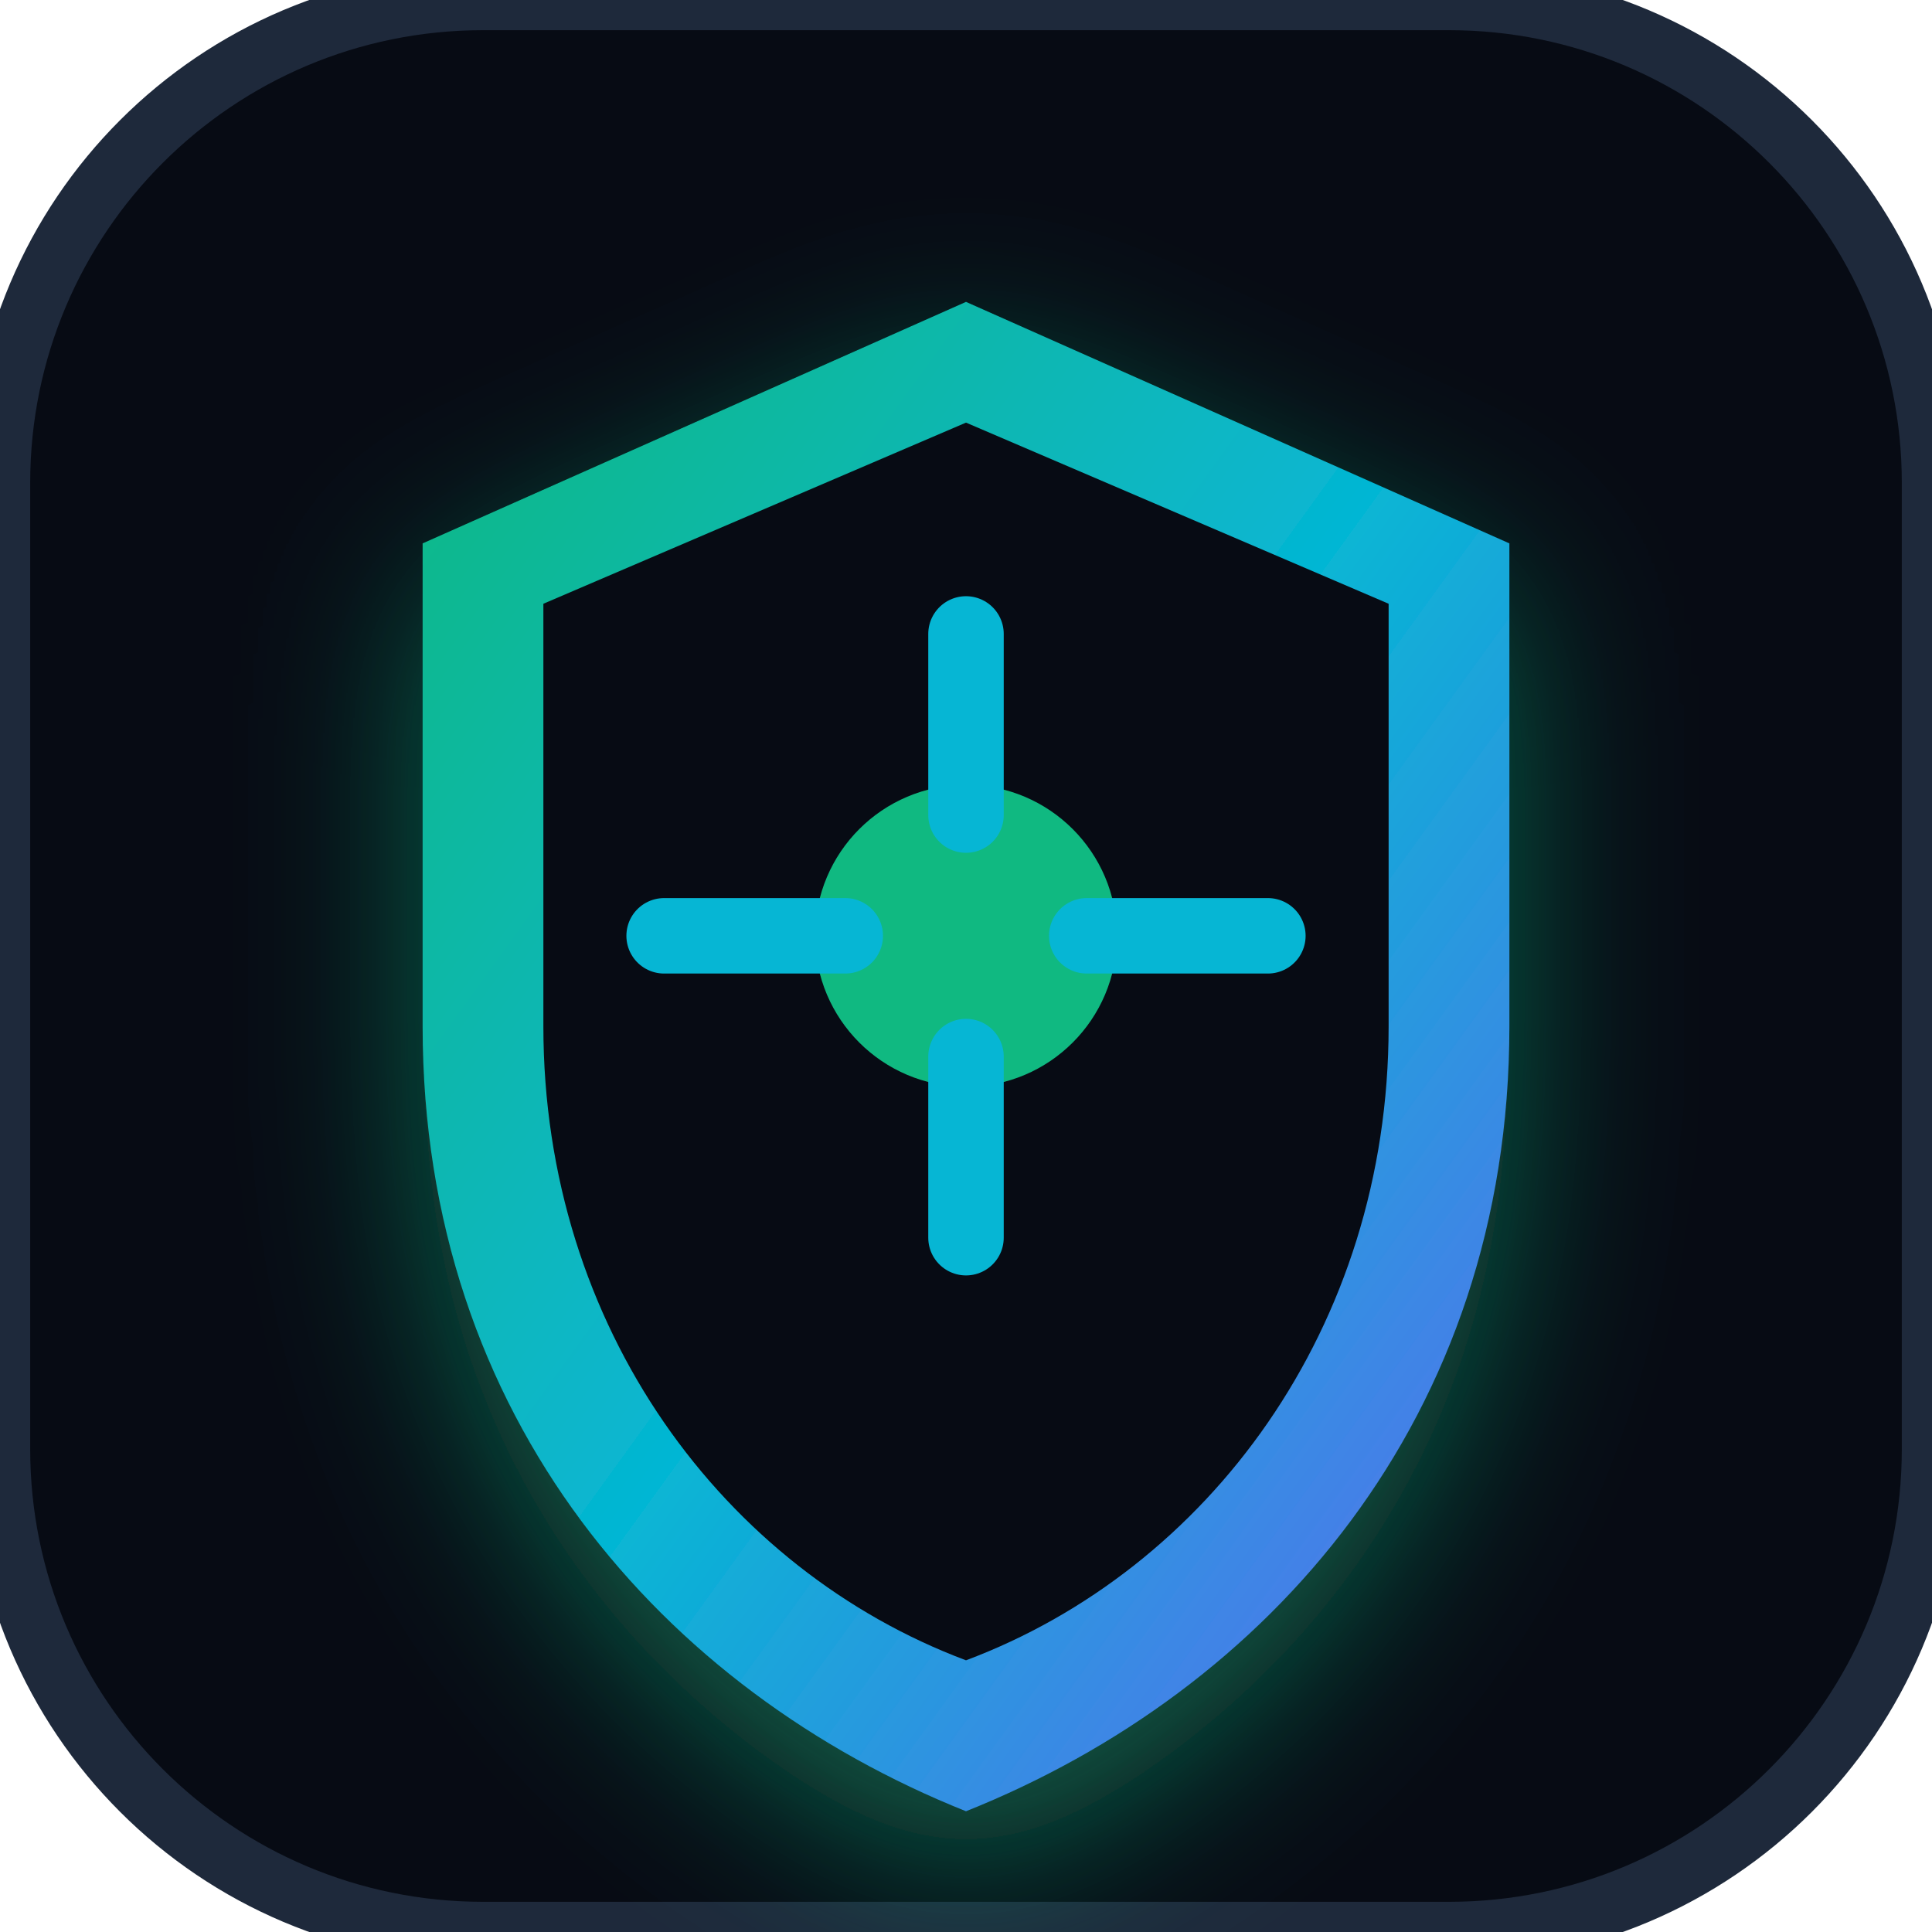
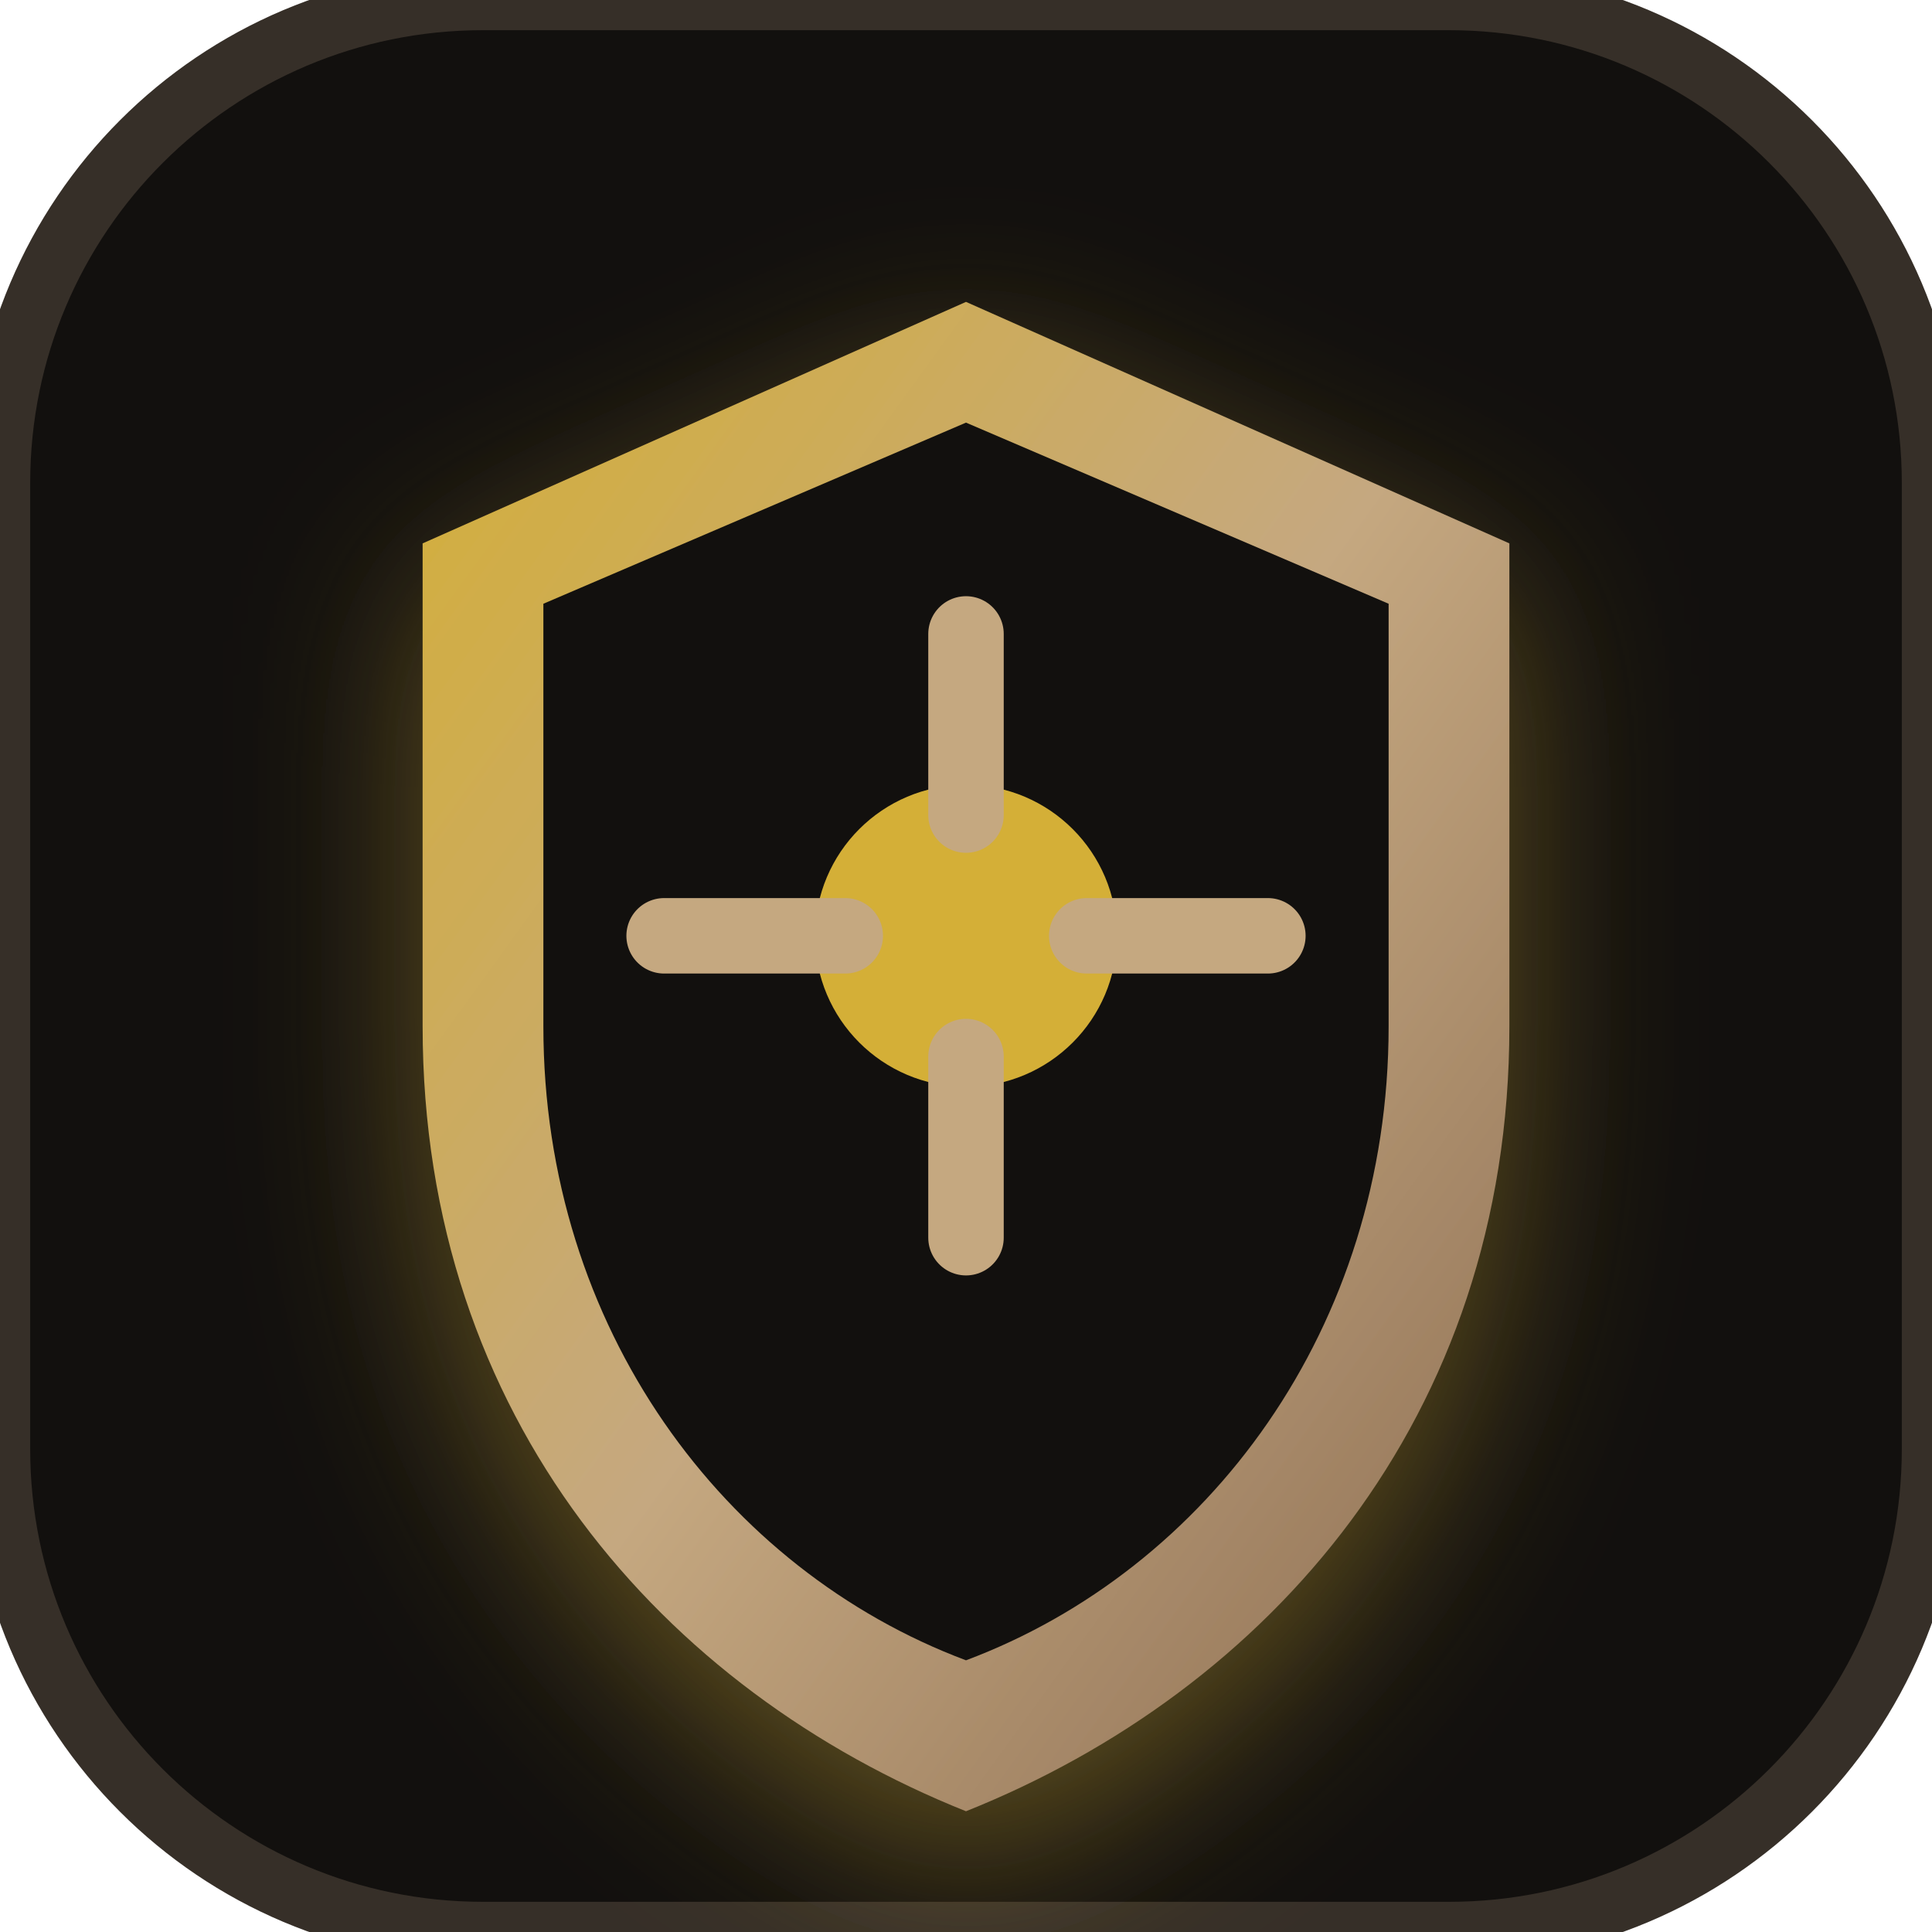
<svg xmlns="http://www.w3.org/2000/svg" viewBox="0 0 64 64" width="64" height="64">
  <defs>
    <linearGradient id="shieldGrad" x1="0%" y1="0%" x2="100%" y2="100%">
-       <stop offset="0%" stop-color="#10b981" />
-       <stop offset="50%" stop-color="#06b6d4" />
-       <stop offset="100%" stop-color="#6366f1" />
+       <stop offset="0%" stop-color="#D4AF37" />
+       <stop offset="50%" stop-color="#C5A880" />
+       <stop offset="100%" stop-color="#8C6D53" />
    </linearGradient>
    <filter id="glow" x="-20%" y="-20%" width="140%" height="140%">
-       <feDropShadow dx="0" dy="2" stdDeviation="3" flood-color="#10b981" flood-opacity="0.5" />
+       <feDropShadow dx="0" dy="2" stdDeviation="3" flood-color="#D4AF37" flood-opacity="0.4" />
    </filter>
  </defs>
-   <rect width="64" height="64" rx="16" fill="#070b14" stroke="#1e293b" stroke-width="2" />
+   <rect width="64" height="64" rx="16" fill="#12100E" stroke="#362F28" stroke-width="2" />
  <path d="M32 10 L14 18 v16 c0 13 8 22 18 26 c10 -4 18 -13 18 -26 V18 Z" fill="url(#shieldGrad)" filter="url(#glow)" />
-   <path d="M32 14 L18 20 v14 c0 10 6 18 14 21 c8 -3 14 -11 14 -21 V20 Z" fill="#070b14" />
-   <circle cx="32" cy="31" r="5" fill="#10b981" />
-   <path d="M22 31 h6 M36 31 h6" stroke="#06b6d4" stroke-width="2.5" stroke-linecap="round" />
-   <path d="M32 21 v6 M32 35 v6" stroke="#06b6d4" stroke-width="2.5" stroke-linecap="round" />
+   <path d="M32 14 L18 20 v14 c0 10 6 18 14 21 c8 -3 14 -11 14 -21 V20 Z" fill="#12100E" />
+   <circle cx="32" cy="31" r="5" fill="#D4AF37" />
+   <path d="M22 31 h6 M36 31 h6" stroke="#C5A880" stroke-width="2.5" stroke-linecap="round" />
+   <path d="M32 21 v6 M32 35 v6" stroke="#C5A880" stroke-width="2.5" stroke-linecap="round" />
</svg>
